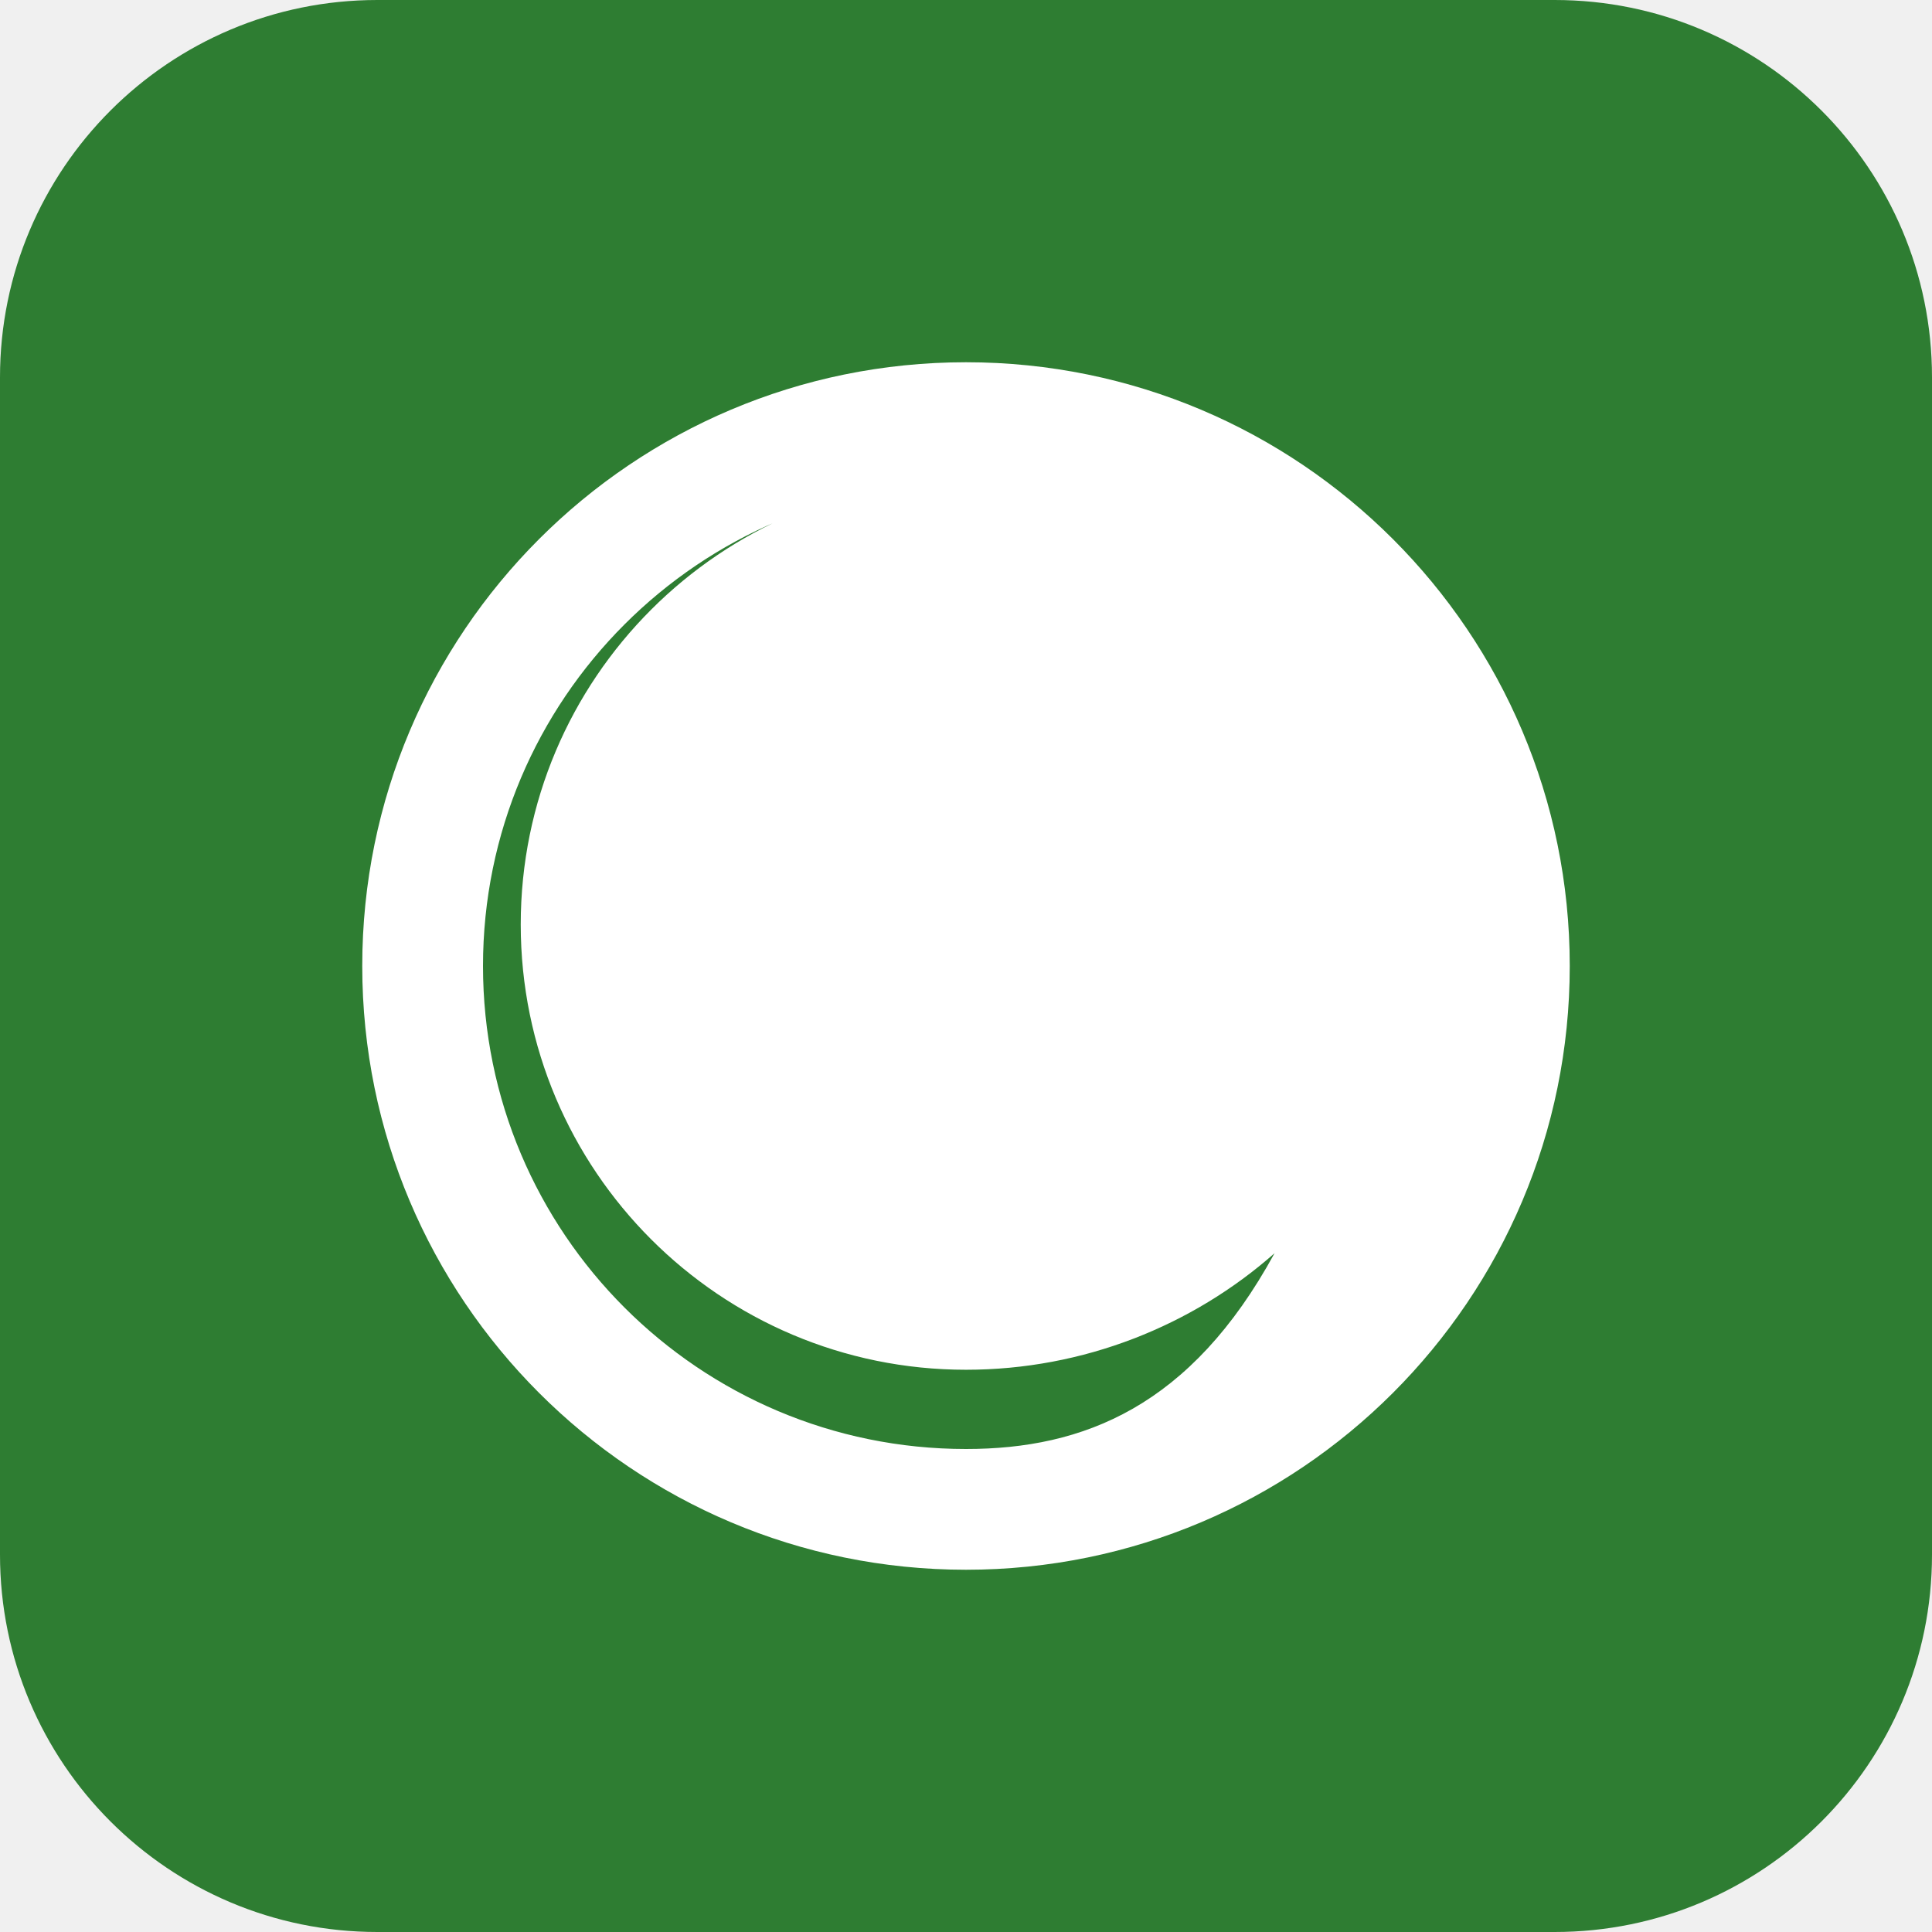
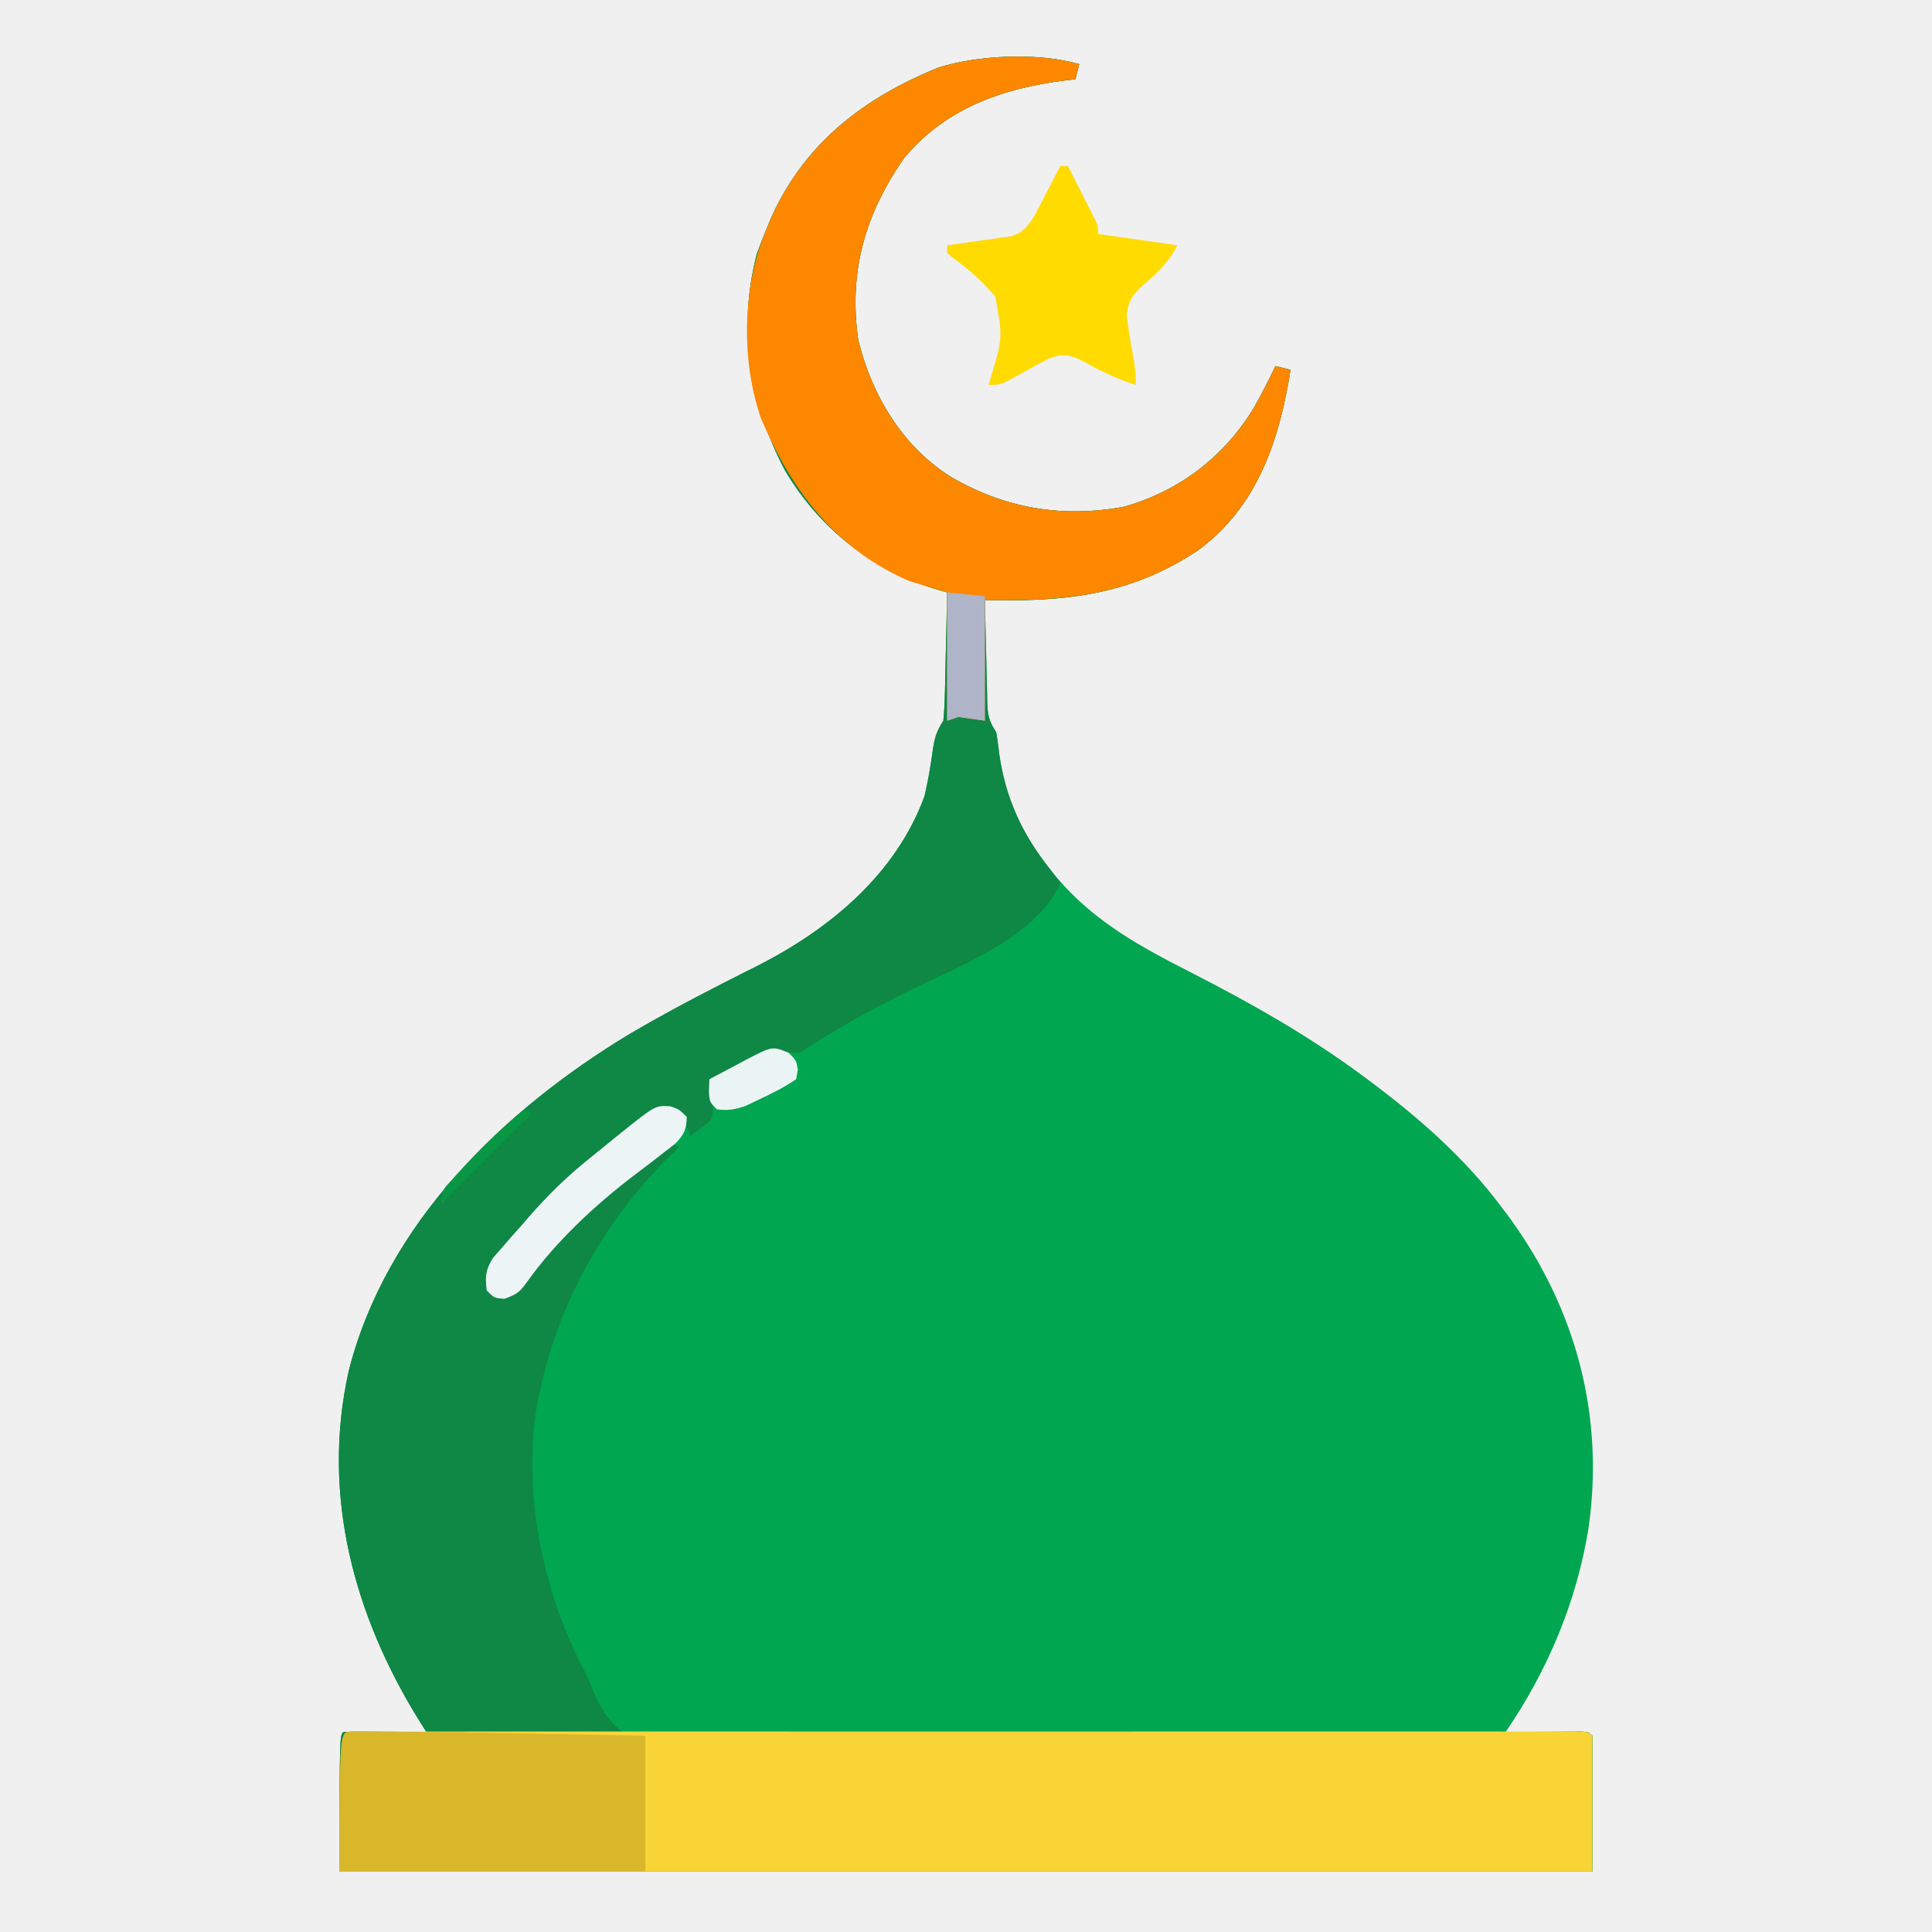
- <svg xmlns="http://www.w3.org/2000/svg" viewBox="0 0 512 512">
-   <rect width="512" height="512" fill="#2e7d32" rx="100" />
-   <path fill="#ffffff" d="M256,96c-88.366,0-160,71.634-160,160c0,88.366,71.634,160,160,160c88.366,0,160-71.634,160-160C416,167.634,344.366,96,256,96z M256,384c-70.692,0-128-57.308-128-128s57.308-128,128-128c31.114,0,59.58,11.23,81.764,29.877c-21.724-19.167-50.601-30.877-81.764-30.877c-65.17,0-118,52.83-118,118s52.83,118,118,118c31.163,0,60.04-11.71,81.764-30.877C315.58,372.77,287.114,384,256,384z" />
+ <svg xmlns="http://www.w3.org/2000/svg" version="1.1" width="512" height="512">
+   <path d="M0 0 C-0.33 1.32 -0.66 2.64 -1 4 C-1.871 4.098 -2.743 4.196 -3.641 4.297 C-20.124 6.366 -35.43 11.642 -46.379 24.875 C-56.704 39.652 -61.143 54.923 -58.574 72.996 C-55.027 87.642 -46.876 101.326 -33.967 109.403 C-19.566 117.778 -4.552 120.285 11.82 117.305 C26.629 113.139 38.67 103.853 46.527 90.664 C48.467 87.155 50.289 83.627 52 80 C53.32 80.33 54.64 80.66 56 81 C53.119 99.455 47.245 117.302 31.535 128.805 C13.585 140.806 -4.023 142.556 -25 142 C-24.906 146.503 -24.8 151.005 -24.683 155.507 C-24.644 157.039 -24.609 158.57 -24.578 160.102 C-24.532 162.304 -24.474 164.505 -24.414 166.707 C-24.403 167.392 -24.391 168.076 -24.379 168.781 C-24.267 172.385 -24.056 173.916 -22 177 C-21.668 178.949 -21.406 180.91 -21.188 182.875 C-19.521 194.402 -15.291 203.956 -8 213 C-7.331 213.833 -6.662 214.665 -5.973 215.523 C4.096 227.359 16.221 233.88 29.836 240.824 C45.529 248.85 60.822 257.5 75 268 C75.596 268.44 76.191 268.88 76.805 269.334 C89.898 279.107 102.212 289.846 112 303 C112.748 303.994 113.495 304.988 114.266 306.012 C131.796 330.251 139.262 358.496 134.938 388.25 C131.738 407.709 124.114 425.768 113 442 C113.992 441.992 113.992 441.992 115.004 441.984 C117.982 441.963 120.96 441.95 123.938 441.938 C124.978 441.929 126.019 441.921 127.092 441.912 C128.576 441.907 128.576 441.907 130.09 441.902 C131.465 441.894 131.465 441.894 132.867 441.886 C135 442 135 442 136 443 C136 454.88 136 466.76 136 479 C26.44 479 -83.12 479 -196 479 C-196 443 -196 443 -195 442 C-193.365 441.913 -191.727 441.893 -190.09 441.902 C-189.1 441.906 -188.111 441.909 -187.092 441.912 C-185.53 441.925 -185.53 441.925 -183.938 441.938 C-182.37 441.944 -182.37 441.944 -180.771 441.951 C-178.181 441.963 -175.59 441.979 -173 442 C-173.568 441.103 -174.137 440.206 -174.723 439.281 C-192.2 411.24 -200.93 379.183 -193.591 346.331 C-183.678 307.219 -152.736 277.314 -119.133 257.004 C-111.568 252.562 -103.858 248.416 -96.051 244.418 C-95.158 243.96 -95.158 243.96 -94.247 243.493 C-91.339 242.002 -88.426 240.526 -85.5 239.071 C-66.256 229.332 -48.618 214.8 -41 194 C-40.108 190.265 -39.469 186.5 -38.936 182.699 C-38.436 179.13 -38.036 177.054 -36 174 C-35.76 171.392 -35.627 168.881 -35.586 166.27 C-35.567 165.519 -35.547 164.769 -35.527 163.996 C-35.468 161.601 -35.421 159.207 -35.375 156.812 C-35.337 155.188 -35.298 153.564 -35.258 151.939 C-35.162 147.96 -35.078 143.98 -35 140 C-35.659 139.814 -36.318 139.628 -36.996 139.436 C-54.473 134.371 -68.637 123.393 -77.973 107.68 C-87.31 89.957 -90.572 69.984 -85.438 50.312 C-84.688 48.185 -83.875 46.079 -83 44 C-82.526 42.848 -82.051 41.695 -81.562 40.508 C-72.599 20.813 -57.064 8.924 -37.285 0.898 C-26.654 -2.442 -10.789 -3.141 0 0 Z " fill="#00A650" transform="translate(286,17)" />
+   <path d="M0 0 C-0.33 1.32 -0.66 2.64 -1 4 C-1.871 4.098 -2.743 4.196 -3.641 4.297 C-20.124 6.366 -35.43 11.642 -46.379 24.875 C-56.704 39.652 -61.143 54.923 -58.574 72.996 C-55.027 87.642 -46.876 101.326 -33.967 109.403 C-19.566 117.778 -4.552 120.285 11.82 117.305 C26.629 113.139 38.67 103.853 46.527 90.664 C48.467 87.155 50.289 83.627 52 80 C53.32 80.33 54.64 80.66 56 81 C53.119 99.455 47.245 117.302 31.535 128.805 C13.585 140.806 -4.023 142.556 -25 142 C-24.906 146.503 -24.8 151.005 -24.683 155.507 C-24.644 157.039 -24.609 158.57 -24.578 160.102 C-24.532 162.304 -24.474 164.505 -24.414 166.707 C-24.403 167.392 -24.391 168.076 -24.379 168.781 C-24.267 172.385 -24.056 173.916 -22 177 C-21.668 178.949 -21.406 180.91 -21.188 182.875 C-19.507 194.499 -15.167 203.778 -8 213 C-6.999 214.333 -5.999 215.666 -5 217 C-11.136 231.182 -31.936 239.104 -44.935 245.465 C-54.959 250.396 -64.699 255.799 -74 262 C-75.94 261.951 -77.88 261.901 -79.82 261.852 C-83.608 262.109 -86.669 263.785 -90 265.5 C-90.679 265.834 -91.359 266.168 -92.059 266.512 C-93.713 267.327 -95.357 268.162 -97 269 C-97 269.908 -97 270.815 -97 271.75 C-97 279 -97 279 -98.312 280.484 C-99.875 281.656 -101.438 282.828 -103 284 C-103.588 282.546 -103.588 282.546 -104.188 281.062 C-105.655 277.852 -105.655 277.852 -108.324 277.129 C-111.764 276.963 -112.894 277.82 -115.625 279.875 C-116.495 280.526 -117.365 281.177 -118.262 281.848 C-119.617 282.913 -119.617 282.913 -121 284 C-121.893 284.7 -122.787 285.4 -123.707 286.121 C-134.252 294.584 -143.7 303.3 -152 314 C-152.739 314.864 -153.477 315.727 -154.238 316.617 C-156.437 319.591 -156.336 321.386 -156 325 C-153.76 325.95 -153.76 325.95 -151 326 C-147.391 322.725 -144.2 319.054 -140.938 315.438 C-138.967 313.284 -136.986 311.139 -135 309 C-134.526 308.49 -134.053 307.979 -133.565 307.453 C-125.796 299.163 -117.325 292.471 -108 286 C-107.34 286.33 -106.68 286.66 -106 287 C-106.928 287.866 -107.856 288.733 -108.812 289.625 C-126.03 306.912 -138.002 328.193 -143 352 C-143.265 353.168 -143.265 353.168 -143.535 354.359 C-147.683 377.913 -142.326 404.582 -131.217 425.623 C-130 428 -130 428 -128.675 431.428 C-126.812 435.631 -124.748 439.227 -121 442 C-113.294 444.688 -104.523 443.754 -96.494 443.573 C-93.972 443.568 -91.45 443.568 -88.929 443.575 C-83.507 443.575 -78.089 443.532 -72.669 443.45 C-64.831 443.331 -56.995 443.291 -49.157 443.271 C-36.438 443.235 -23.72 443.138 -11.001 443.001 C1.347 442.868 13.695 442.762 26.044 442.694 C26.806 442.689 27.567 442.685 28.352 442.681 C32.931 442.655 37.511 442.631 42.09 442.607 C48.75 442.573 55.409 442.537 62.069 442.499 C62.785 442.495 63.501 442.491 64.239 442.487 C74.172 442.432 84.104 442.357 94.036 442.265 C96.056 442.246 98.076 442.228 100.097 442.211 C106.308 442.156 112.519 442.098 118.729 442.031 C120.893 442.012 123.058 441.993 125.222 441.974 C126.209 441.961 127.196 441.949 128.213 441.936 C129.101 441.93 129.989 441.923 130.904 441.916 C131.676 441.908 132.449 441.9 133.245 441.892 C135 442 135 442 136 443 C136 454.88 136 466.76 136 479 C26.44 479 -83.12 479 -196 479 C-196 443 -196 443 -195 442 C-193.365 441.913 -191.727 441.893 -190.09 441.902 C-189.1 441.906 -188.111 441.909 -187.092 441.912 C-185.53 441.925 -185.53 441.925 -183.938 441.938 C-182.37 441.944 -182.37 441.944 -180.771 441.951 C-178.181 441.963 -175.59 441.979 -173 442 C-173.568 441.103 -174.137 440.206 -174.723 439.281 C-192.2 411.24 -200.93 379.183 -193.591 346.331 C-183.678 307.219 -152.736 277.314 -119.133 257.004 C-111.568 252.562 -103.858 248.416 -96.051 244.418 C-95.158 243.96 -95.158 243.96 -94.247 243.493 C-91.339 242.002 -88.426 240.526 -85.5 239.071 C-66.256 229.332 -48.618 214.8 -41 194 C-40.108 190.265 -39.469 186.5 -38.936 182.699 C-38.436 179.13 -38.036 177.054 -36 174 C-35.76 171.392 -35.627 168.881 -35.586 166.27 C-35.567 165.519 -35.547 164.769 -35.527 163.996 C-35.468 161.601 -35.421 159.207 -35.375 156.812 C-35.337 155.188 -35.298 153.564 -35.258 151.939 C-35.162 147.96 -35.078 143.98 -35 140 C-35.659 139.814 -36.318 139.628 -36.996 139.436 C-54.473 134.371 -68.637 123.393 -77.973 107.68 C-87.31 89.957 -90.572 69.984 -85.438 50.312 C-84.688 48.185 -83.875 46.079 -83 44 C-82.526 42.848 -82.051 41.695 -81.562 40.508 C-72.599 20.813 -57.064 8.924 -37.285 0.898 C-26.654 -2.442 -10.789 -3.141 0 0 Z " fill="#0F8745" transform="translate(286,17)" />
+   <path d="M0 0 C1.151 -0.003 2.302 -0.005 3.488 -0.008 C5.408 -0.005 5.408 -0.005 7.368 -0.001 C8.729 -0.002 10.09 -0.004 11.452 -0.006 C15.21 -0.01 18.968 -0.008 22.727 -0.005 C26.773 -0.003 30.819 -0.006 34.866 -0.009 C42.8 -0.013 50.733 -0.012 58.667 -0.009 C65.112 -0.007 71.557 -0.007 78.002 -0.008 C78.917 -0.008 79.833 -0.008 80.776 -0.008 C82.635 -0.009 84.495 -0.009 86.354 -0.009 C103.811 -0.012 121.269 -0.009 138.726 -0.004 C153.722 0.001 168.718 0 183.714 -0.005 C201.107 -0.01 218.499 -0.012 235.892 -0.009 C237.744 -0.009 239.597 -0.008 241.45 -0.008 C242.362 -0.008 243.273 -0.008 244.213 -0.008 C250.654 -0.007 257.095 -0.008 263.536 -0.01 C271.38 -0.013 279.224 -0.013 287.068 -0.007 C291.074 -0.005 295.08 -0.004 299.086 -0.007 C302.748 -0.01 306.409 -0.008 310.071 -0.003 C312.035 -0.001 314 -0.004 315.964 -0.008 C317.691 -0.004 317.691 -0.004 319.452 0 C320.454 0 321.455 0 322.487 0 C324.726 0.126 324.726 0.126 325.726 1.126 C325.726 13.006 325.726 24.886 325.726 37.126 C216.166 37.126 106.606 37.126 -6.274 37.126 C-6.274 0.001 -6.274 0.001 0 0 Z " fill="#F8D437" transform="translate(96.27399,458.8742)" />
+   <path d="M0 0 C-0.33 1.32 -0.66 2.64 -1 4 C-1.871 4.098 -2.743 4.196 -3.641 4.297 C-20.124 6.366 -35.43 11.642 -46.379 24.875 C-56.704 39.652 -61.143 54.923 -58.574 72.996 C-55.027 87.642 -46.876 101.326 -33.967 109.403 C-19.566 117.778 -4.552 120.285 11.82 117.305 C26.629 113.139 38.67 103.853 46.527 90.664 C48.467 87.155 50.289 83.627 52 80 C53.32 80.33 54.64 80.66 56 81 C53.119 99.455 47.245 117.302 31.535 128.805 C13.431 140.909 -3.836 142.392 -25 142 C-25 152.56 -25 163.12 -25 174 C-27.31 173.67 -29.62 173.34 -32 173 C-32.99 173.33 -33.98 173.66 -35 174 C-35 162.78 -35 151.56 -35 140 C-38.3 139.01 -41.6 138.02 -45 137 C-64.537 128.594 -76.262 112.947 -84.32 93.875 C-89.669 78.614 -89.27 58.892 -83 44 C-82.526 42.848 -82.051 41.695 -81.562 40.508 C-72.599 20.813 -57.064 8.924 -37.285 0.898 C-26.654 -2.442 -10.789 -3.141 0 0 Z " fill="#FE8700" transform="translate(286,17)" />
+   <path d="M0 0 C0.812 0.002 1.625 0.004 2.462 0.006 C3.389 0.007 4.317 0.007 5.272 0.008 C6.294 0.015 7.317 0.021 8.37 0.028 C9.969 0.033 9.969 0.033 11.6 0.039 C24.953 0.104 38.302 0.363 51.651 0.621 C54.24 0.67 56.829 0.718 59.417 0.766 C65.662 0.882 71.907 1.002 78.151 1.121 C78.151 13.001 78.151 24.881 78.151 37.121 C51.421 37.121 24.691 37.121 -2.849 37.121 C-2.849 0.187 -2.849 0.187 0 0 Z " fill="#D8B72B" transform="translate(92.84851,458.8785)" />
+   <path d="M0 0 C0.66 0 1.32 0 2 0 C3.338 2.623 4.671 5.248 6 7.875 C6.572 8.995 6.572 8.995 7.156 10.137 C7.698 11.21 7.698 11.21 8.25 12.305 C8.585 12.965 8.92 13.624 9.266 14.304 C10 16 10 16 10 18 C16.93 18.99 23.86 19.98 31 21 C28.7 25.601 25.62 28.362 21.812 31.67 C19.022 34.279 18.039 35.66 17.602 39.5 C17.955 42.606 18.371 45.627 19 48.688 C19.668 51.97 20 54.613 20 58 C14.561 56.338 9.87 53.875 4.902 51.145 C1.535 49.817 0.376 49.807 -3 51 C-5.238 52.13 -7.446 53.323 -9.625 54.562 C-15.67 58 -15.67 58 -19 58 C-18.836 57.437 -18.672 56.874 -18.502 56.294 C-15.24 45.377 -15.24 45.377 -17.232 34.664 C-20.514 30.566 -24.438 27.268 -28.667 24.179 C-29.107 23.79 -29.547 23.401 -30 23 C-30 22.34 -30 21.68 -30 21 C-29.16 20.887 -29.16 20.887 -28.303 20.772 C-25.763 20.424 -23.225 20.056 -20.688 19.688 C-19.806 19.57 -18.925 19.452 -18.018 19.33 C-17.17 19.204 -16.322 19.079 -15.449 18.949 C-14.279 18.784 -14.279 18.784 -13.085 18.616 C-9.955 17.691 -8.621 15.992 -6.925 13.282 C-6.606 12.67 -6.286 12.057 -5.957 11.426 C-5.43 10.425 -5.43 10.425 -4.893 9.404 C-4.536 8.714 -4.18 8.024 -3.812 7.312 C-3.26 6.26 -3.26 6.26 -2.697 5.186 C-1.793 3.46 -0.896 1.73 0 0 Z " fill="#FFDB00" transform="translate(281,44)" />
+   <path d="M0 0 C2.312 0.812 2.312 0.812 4.312 2.812 C4.216 6.237 3.584 7.538 1.16 9.988 C0.241 10.693 -0.678 11.399 -1.625 12.125 C-2.63 12.914 -3.636 13.703 -4.672 14.516 C-6.47 15.885 -8.271 17.251 -10.078 18.609 C-20.265 26.44 -30.289 35.794 -37.812 46.25 C-39.95 49.189 -40.414 49.715 -44 51 C-46.688 50.812 -46.688 50.812 -48.688 48.812 C-49.175 45.136 -49.019 43.342 -47.035 40.172 C-46.281 39.311 -45.527 38.45 -44.75 37.562 C-43.928 36.614 -43.105 35.665 -42.258 34.688 C-41.41 33.739 -40.561 32.79 -39.688 31.812 C-38.922 30.926 -38.156 30.039 -37.367 29.125 C-32.796 23.901 -28.062 19.198 -22.688 14.812 C-22.116 14.345 -21.545 13.877 -20.957 13.396 C-18.976 11.778 -16.989 10.169 -15 8.562 C-14.037 7.783 -14.037 7.783 -13.054 6.987 C-3.972 -0.277 -3.972 -0.277 0 0 Z " fill="#EDF4F6" transform="translate(177.6875,293.1875)" />
+   <path d="M0 0 C3.3 0.33 6.6 0.66 10 1 C10 11.89 10 22.78 10 34 C7.69 33.67 5.38 33.34 3 33 C1.515 33.495 1.515 33.495 0 34 C0 22.78 0 11.56 0 0 Z " fill="#AFB4C8" transform="translate(251,157)" />
+   <path d="M0 0 C2 2 2 2 2.438 4.438 C2.221 5.706 2.221 5.706 2 7 C-1.313 9.264 -4.87 10.99 -8.5 12.688 C-9.418 13.124 -10.336 13.561 -11.281 14.012 C-14.106 15.039 -16.024 15.352 -19 15 C-21 13 -21 13 -21.125 9.875 C-21.084 8.926 -21.043 7.978 -21 7 C-18.446 5.628 -15.883 4.278 -13.312 2.938 C-12.591 2.548 -11.87 2.158 -11.127 1.756 C-4.287 -1.774 -4.287 -1.774 0 0 Z " fill="#EBF4F5" transform="translate(209,279)" />
+   <path d="M0 0 C0.66 0.33 1.32 0.66 2 1 C-5.92 8.92 -13.84 16.84 -22 25 C-22 21.47 -21.546 21.141 -19.219 18.672 C-18.627 18.04 -18.036 17.407 -17.426 16.756 C-16.791 16.094 -16.155 15.432 -15.5 14.75 C-14.863 14.077 -14.226 13.404 -13.57 12.711 C-9.27 8.209 -4.872 3.888 0 0 Z " fill="#099743" transform="translate(139,294)" />
</svg>
